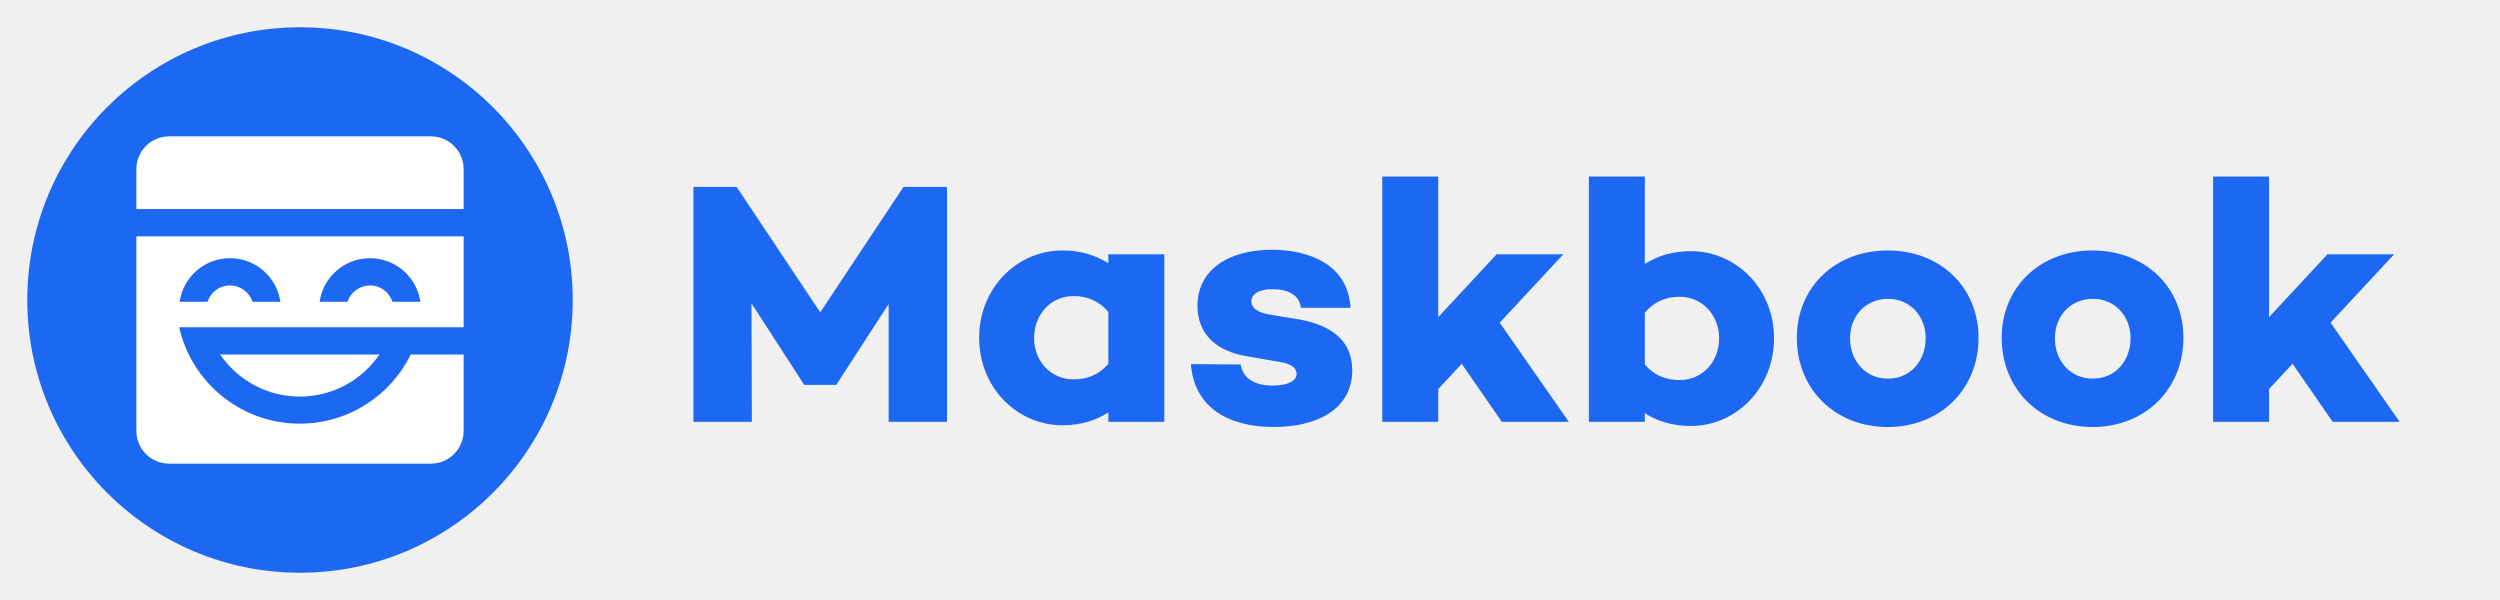
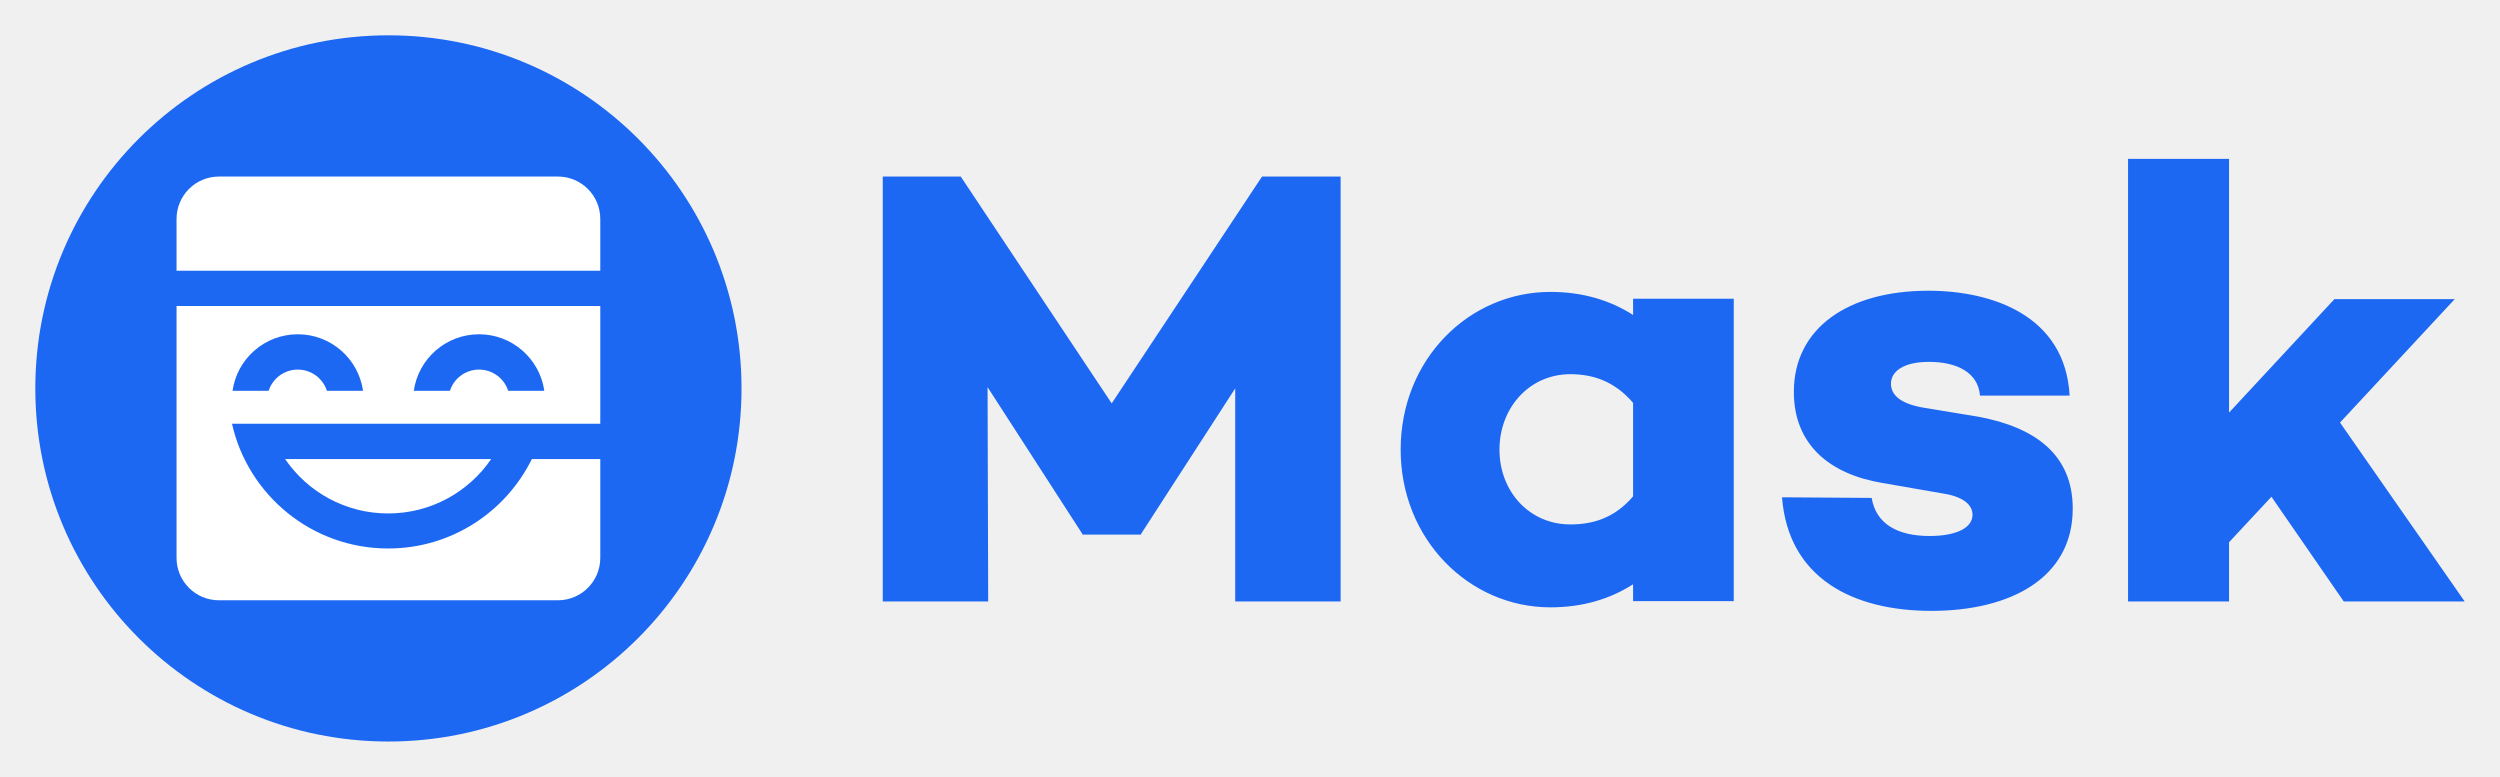
- <svg xmlns="http://www.w3.org/2000/svg" height="660" viewBox="0 0 2750 660" width="2750">
-   <g fill="none" fill-rule="evenodd">
-     <path d="m1041.72 205.6v258.4h-64.22v-129.58l-57.38 88.54v.38h-35.72v-.38l-57.76-89.3.38 130.34h-64.22v-258.4h47.5l91.96 137.94 91.58-137.94zm239.02 74.1v184.3h-61.56v-10.26c-13.68 8.74-30.4 14.06-50.54 14.06-49.78 0-91.58-41.42-91.58-96.14 0-55.1 41.8-96.14 91.58-96.14 20.14 0 36.86 5.32 50.54 14.06v-9.88zm-99.94 137.56c13.68 0 26.98-3.8 38.38-17.1v-57c-11.4-13.3-24.7-17.48-38.38-17.48-25.08 0-43.32 20.52-43.32 45.98s18.24 45.6 43.32 45.6zm129.2-16.72 54.72.38c2.66 15.96 15.96 23.18 35.34 23.18 16.34 0 26.22-4.94 26.22-12.92 0-6.08-5.7-11.02-17.86-12.92l-37.24-6.46c-31.92-5.32-53.96-23.18-53.96-55.48 0-38.76 33.06-61.56 82.08-61.56 39.14 0 83.6 15.2 86.26 63.84h-54.72c-1.14-14.06-14.06-20.52-31.16-20.52-15.96 0-23.18 6.08-23.18 13.3 0 6.08 4.56 11.78 19 14.44l34.58 5.7c34.58 6.46 57.38 23.18 57.38 55.86 0 42.56-38.38 62.32-86.26 62.32-48.26 0-87.4-20.14-91.2-69.16zm297.92-.38-25.84 27.74v36.1h-61.56v-269.8h61.56v154.66l64.22-69.16h73.34l-69.92 75.24 76 109.06h-73.72zm251.94-123.88c49.78 0 91.58 41.04 91.58 95.76 0 55.1-41.8 96.52-91.58 96.52-20.14 0-36.86-5.32-50.54-14.06v9.5h-61.56v-269.8h61.56v96.14c13.68-8.74 30.4-14.06 50.54-14.06zm-12.16 141.74c25.08 0 43.32-20.14 43.32-45.98 0-25.08-18.24-45.6-43.32-45.6-13.68 0-26.98 4.18-38.38 17.48v57c11.4 13.3 24.7 17.1 38.38 17.1zm228.76-142.5c58.14 0 99.94 40.66 99.94 96.14 0 56.24-41.8 98.04-99.94 98.04s-99.94-41.8-99.94-98.04c0-55.48 41.8-96.14 99.94-96.14zm.38 140.98c24.7 0 41.42-19.76 41.42-44.46 0-23.94-16.72-43.32-41.42-43.32-25.08 0-41.8 19.38-41.8 43.32 0 24.7 16.72 44.46 41.8 44.46zm224.96-140.98c58.14 0 99.94 40.66 99.94 96.14 0 56.24-41.8 98.04-99.94 98.04s-99.94-41.8-99.94-98.04c0-55.48 41.8-96.14 99.94-96.14zm.38 140.98c24.7 0 41.42-19.76 41.42-44.46 0-23.94-16.72-43.32-41.42-43.32-25.08 0-41.8 19.38-41.8 43.32 0 24.7 16.72 44.46 41.8 44.46zm219.64-16.34-25.84 27.74v36.1h-61.56v-269.8h61.56v154.66l64.22-69.16h73.34l-69.92 75.24 76 109.06h-73.72z" fill="#1c68f3" fill-rule="nonzero" />
-     <g transform="translate(30 30)">
-       <circle cx="300" cy="300" fill="#1c68f3" r="300" />
-       <path d="m480 230v100h-300v.001l-12.907 0c13.661 60.676 67.878 105.999 132.68 105.999 53.574 0 99.913-30.978 122.082-75.998l58.145-.001v83.999c0 19.882-16.118 36-36 36h-288c-19.882 0-36-16.118-36-36v-214zm-92.674 130.002c-19.092 27.913-51.184 46.23-87.554 46.23s-68.462-18.317-87.554-46.23zm-164.326-106.002c-28.212 0-51.551 20.862-55.433 48l30.687 0c3.374-10.445 13.178-18.001 24.746-18.001s21.372 7.555 24.746 18.001l30.687-0c-3.882-27.139-27.221-48-55.433-48zm154 0c-28.212 0-51.551 20.862-55.433 48l30.687 0c3.374-10.445 13.178-18.001 24.746-18.001s21.372 7.555 24.746 18.001l30.687-0c-3.882-27.139-27.221-48-55.433-48zm67-134c19.882 0 36 16.118 36 36v44h-360v-44c0-19.882 16.118-36 36-36z" fill="#fff" />
+ <svg xmlns="http://www.w3.org/2000/svg" width="2124px" height="660px" viewBox="0 0 2124 660" version="1.1">
+   <g id="MB--Logo--CombH-Circle--Blue" stroke="none" stroke-width="1" fill="none" fill-rule="evenodd">
+     <g id="编组" transform="translate(30, 30)">
+       <g id="Base-logo">
+         <circle id="Oval" fill="#1C68F3" cx="300" cy="300" r="300" />
+         <path d="M480,230 L480,330 L180,330 L180,330.001 L167.093,330.001 C180.754,390.677 234.97,436 299.773,436 C353.347,436 399.686,405.022 421.855,360.002 L421.855,360.002 L480,360.001 L480,444 C480,463.882 463.882,480 444,480 L156,480 C136.118,480 120,463.882 120,444 L120,230 L480,230 Z M387.326,360.002 C368.235,387.914 336.143,406.232 299.773,406.232 C263.402,406.232 231.31,387.914 212.219,360.002 L212.219,360.002 Z M223,254 C194.788,254 171.449,274.862 167.567,302 L167.567,302 L198.254,302.001 C201.628,291.555 211.432,284 223,284 C234.568,284 244.372,291.555 247.746,302.001 L247.746,302.001 L278.433,302 C274.551,274.862 251.212,254 223,254 Z M377,254 C348.788,254 325.449,274.862 321.567,302 L321.567,302 L352.254,302.001 C355.628,291.555 365.432,284 377,284 C388.568,284 398.372,291.555 401.746,302.001 L401.746,302.001 L432.433,302 C428.551,274.862 405.212,254 377,254 Z M444,120 C463.882,120 480,136.118 480,156 L480,200 L120,200 L120,156 C120,136.118 136.118,120 156,120 L444,120 Z" id="maskbook-icon--book--black" fill="#FFFFFF" />
+       </g>
+       <path d="M1608.293,217 C1662.771,217 1724.653,238.209 1728.355,306.076 L1652.193,306.076 C1650.606,286.458 1632.623,277.444 1608.822,277.444 C1586.608,277.444 1576.559,285.928 1576.559,296.002 C1576.559,304.485 1582.906,312.439 1603.004,316.15 L1651.135,324.103 C1699.266,333.117 1731,356.446 1731,402.045 C1731,461.429 1677.58,489 1610.938,489 C1543.767,489 1489.289,460.899 1484,392.501 L1560.163,393.031 C1563.865,415.3 1582.377,425.374 1609.351,425.374 C1632.094,425.374 1645.846,418.481 1645.846,407.347 C1645.846,398.864 1637.912,391.971 1620.987,389.32 L1569.154,380.306 C1524.726,372.883 1494.049,347.963 1494.049,302.895 C1494.049,248.813 1540.064,217 1608.293,217 Z M1287.244,218 C1315.228,218 1338.459,225.415 1357.466,237.597 L1357.466,223.826 L1443,223.826 L1443,480.704 L1357.466,480.704 L1357.466,466.403 C1338.459,478.585 1315.228,486 1287.244,486 C1218.078,486 1160,428.269 1160,352 C1160,275.202 1218.078,218 1287.244,218 Z M786.247,120 L914.5,312.71 L1042.223,120 L1109,120 L1109,481 L1019.435,481 L1019.435,299.969 L939.409,423.665 L939.409,424.196 L889.591,424.196 L889.591,423.665 L809.035,298.907 L809.565,481 L720,481 L720,120 L786.247,120 Z M1863.8,105 L1863.8,320.538 L1953.307,224.155 L2055.526,224.155 L1958.074,329.011 L2064,481 L1961.252,481 L1899.815,392.031 L1863.8,430.69 L1863.8,481 L1778,481 L1778,105 L1863.8,105 Z M1304.14,287.913 C1269.293,287.913 1243.95,316.514 1243.95,352 C1243.95,387.486 1269.293,415.557 1304.14,415.557 C1323.147,415.557 1341.627,410.261 1357.466,391.723 L1357.466,312.277 C1341.627,293.739 1323.147,287.913 1304.14,287.913 Z" id="形状结合" fill="#1C68F3" fill-rule="nonzero" />
    </g>
  </g>
</svg>
